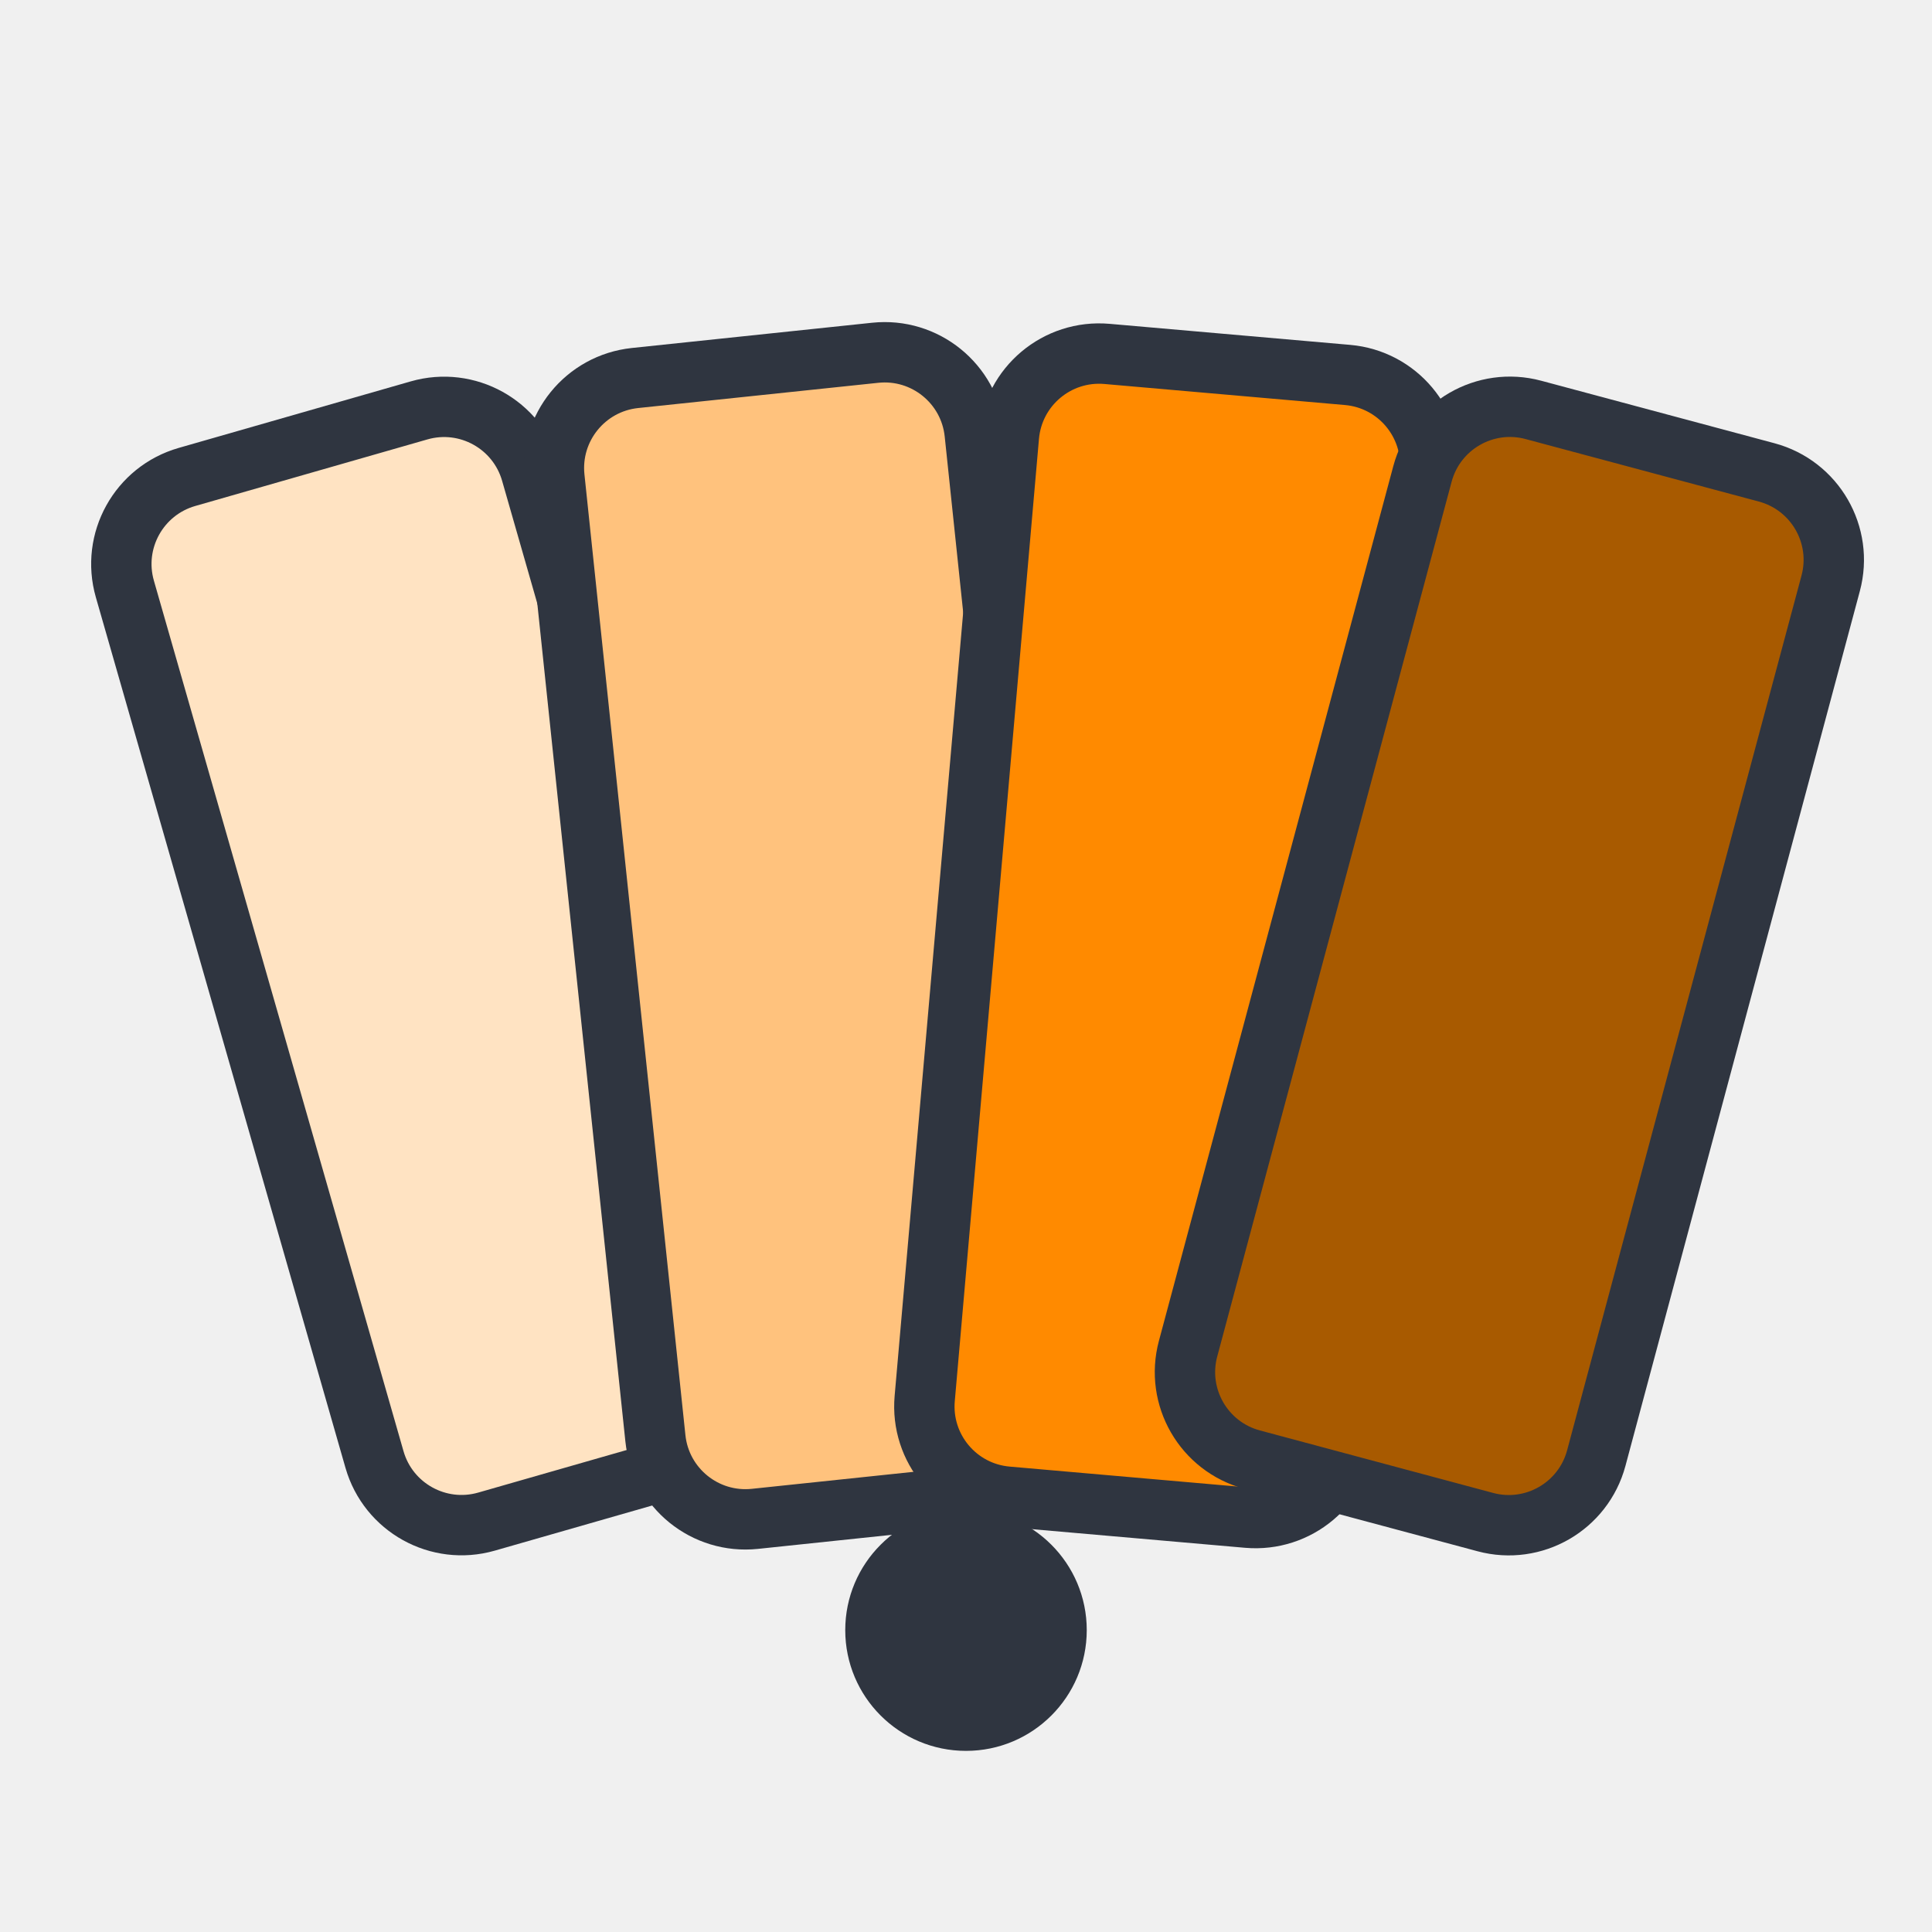
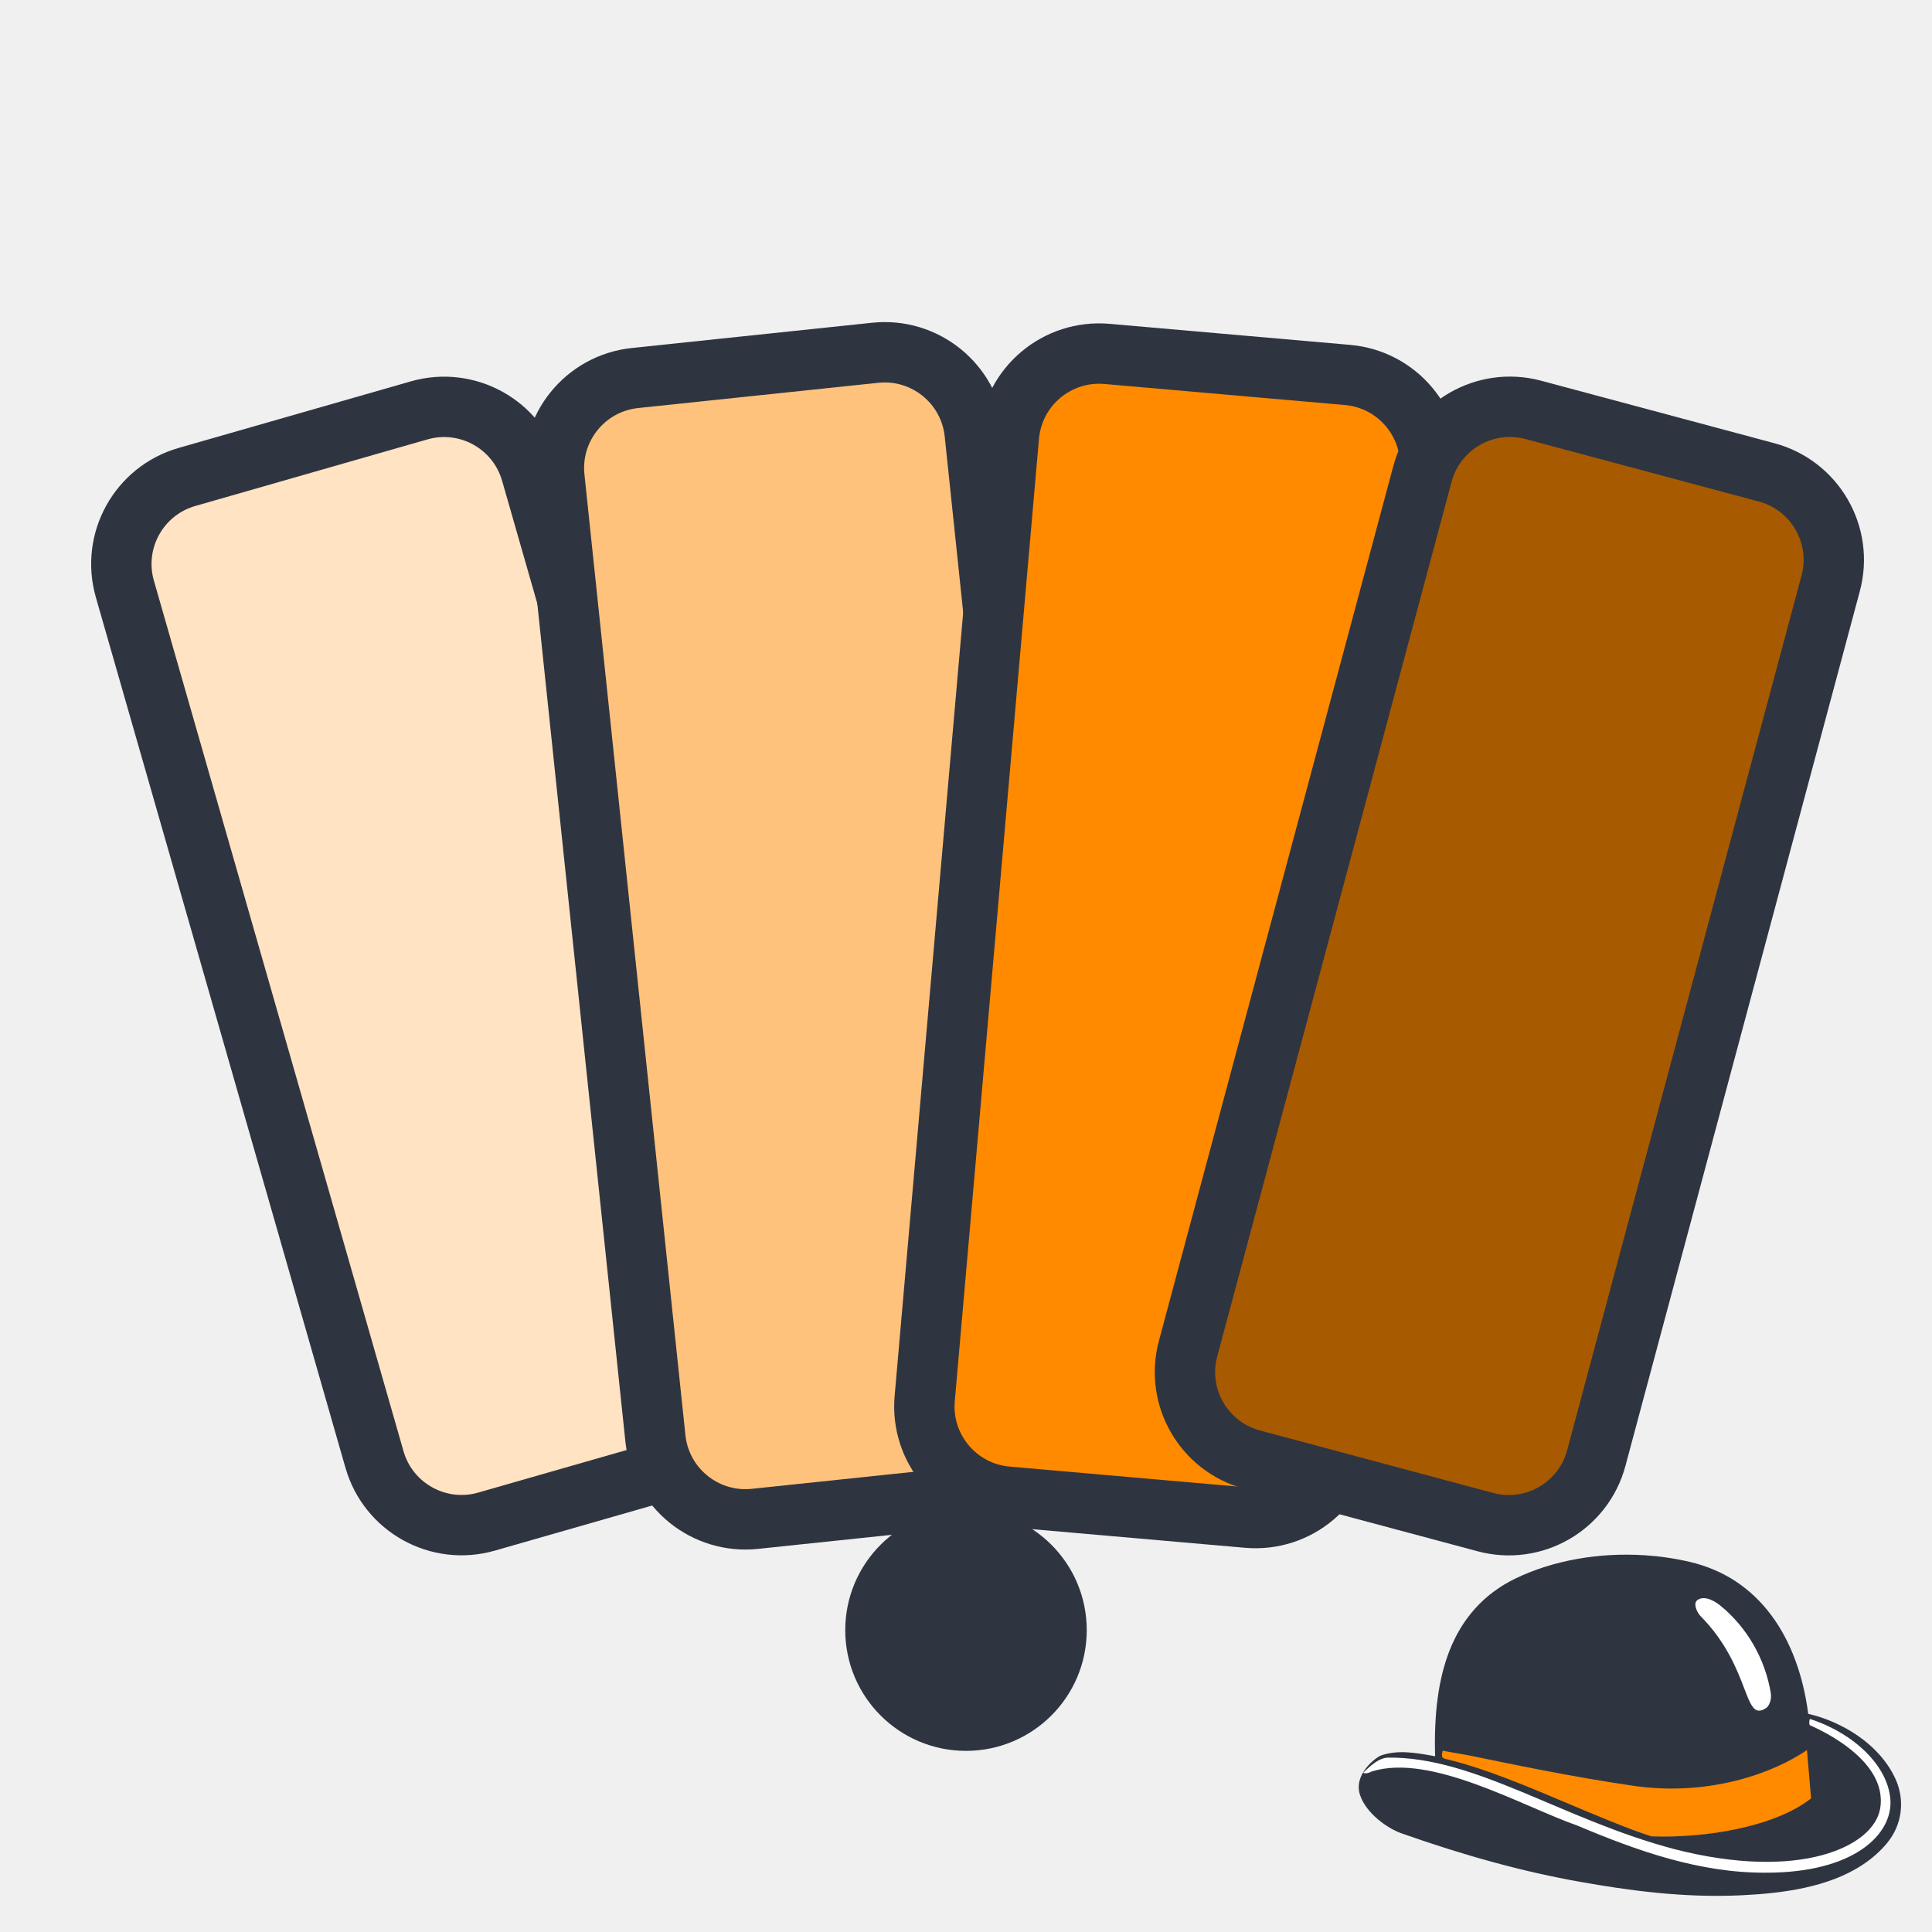
<svg xmlns="http://www.w3.org/2000/svg" viewBox="0 0 64 64">
  <g stroke="#2f3540" stroke-width="2" stroke-linejoin="round">
    <rect x="8" y="14" width="14" height="36" rx="3" fill="#ffe3c2" transform="rotate(-16 15 32)" />
    <rect x="20" y="12" width="14" height="38" rx="3" fill="#ffc27d" transform="rotate(-6 27 31)" />
    <rect x="32" y="12" width="14" height="38" rx="3" fill="#ff8a00" transform="rotate(5 39 31)" />
    <rect x="43" y="14" width="14" height="36" rx="3" fill="#a85a00" transform="rotate(15 50 32)" />
  </g>
  <circle cx="32" cy="54" r="4" fill="#2f3540" />
+   <g class="chapeau-verdier" transform="translate(45,51.5) scale(0.263)">
+     <g transform="translate(-32.43429,-3.166729)">
+       <g transform="rotate(5.715664,59.99072,26.39995)">
+         <g transform="matrix(0.8089346,-0.1723346,0.1916699,0.8996939,-22.83128,-36.5791)">
+           <path fill="#ffffff" d="m 105.969,69.549 c 3.764,3.407 6.084,8.147 6.364,13.005 0.056,0.962 -0.481,1.811 -1.01,2.045 -0.621,0.275 -1.084,0.322 -1.457,0.149 -0.734,-0.341 -1.092,-1.57 -1.587,-3.272 -0.77,-2.644 -1.934,-6.641 -5.5,-10.699 -0.511,-0.582 -1.027,-1.927 -0.235,-2.327 1.332,-0.674 3.007,0.72 3.424,1.098 z" />
+           <path fill="#ffffff" transform="matrix(1.201735,0.1194947,-0.1329016,1.080506,13.48877,50.02759)" d="m 99.589,34.084 c 0.227,4.868 -4.486,9.267 -15.793,9.218 -8.273,0.025 -16.109,-2.753 -23.625,-5.93 -7.065,-2.484 -18.435,-9.126 -25.868,-6.832 -0.429,0.192 -0.876,0.28 -1.292,0.127 1.085,-1.043 1.974,-1.887 3.022,-1.989 11.002,-0.192 22.282,7.867 36.378,11.579 15.775,4.061 24.924,-0.319 25.727,-5.143 1.083,-6.51 -8.904,-10.393 -8.922,-10.444 -0.081,-0.222 -0.043,-0.662 0.035,-0.858 0,0 9.598,2.457 10.339,10.272 0.742,7.815 -5e-6,0 -6e-6,0 z" />
+           <path fill="#ff8a00" d="m 96.369,100.572 c -0.355,-0.024 -1.538,-0.128 -2.63,-0.233 l -1.984,-0.19 -2.119,-0.955 C 88.47,98.669 83.625,96.567 79.211,94.336 74.797,92.105 70.346,90.018 69.315,89.544 c -2.322,-1.068 -5.568,-2.273 -7.063,-2.777 -1.401,-0.473 -1.01,-0.741 -0.904,-1.171 0.048,-0.192 0.162,-0.327 0.277,-0.327 0.247,-6.64e-4 4.28,0.928 8.5,2.173 9.478,2.797 18.14,5.084 21.949,5.796 2.689,0.502 4.926,0.693 8.072,0.687 3.097,-0.006 4.688,-0.135 7.466,-0.608 3.038,-0.517 6.548,-1.534 8.585,-2.486 0.426,-0.199 0.813,-0.362 0.861,-0.362 0.087,-2.35e-4 0.043,2.526 -0.093,5.286 l -0.073,1.49 -0.965,0.46 c -2.68,1.277 -5.826,2.189 -10.033,2.679 -1.554,0.181 -8.007,0.29 -9.525,0.19 z" />
+           <path fill="#2f3540" d="m 95.38,61.717 c -6.85,-1.09 -13.954,-0.693 -19.945,1.21 -4.992,1.586 -8.796,4.612 -11.306,8.995 C 62.056,75.544 60.796,80.122 60.278,85.917 57.222,85.078 54.677,84.481 52.158,84.982 c -0.787,0.155 -4.621,2.109 -3.888,5.108 0.634,2.597 3.643,4.948 5.576,5.787 9.414,4.088 18.032,7.14 26.348,9.331 6.879,1.812 15.121,3.732 24.093,4.238 1.534,0.086 3.147,0.148 4.793,0.148 6.423,0 13.35,-0.94 18.107,-5.02 2.589,-2.221 3.514,-5.515 2.411,-8.595 -0.836,-2.335 -2.546,-4.567 -4.945,-6.456 -2.083,-1.639 -4.636,-2.975 -7.192,-3.765 -0.105,-5.343 -1.455,-10.159 -3.905,-13.929 -2.652,-4.081 -6.508,-6.949 -11.46,-8.527 -2.176,-0.693 -4.432,-1.222 -6.715,-1.586 z m 10.557,7.959 c 3.67,3.322 5.932,7.943 6.205,12.68 0.054,0.938 -0.469,1.766 -0.985,1.994 -0.606,0.268 -1.057,0.314 -1.42,0.145 -0.715,-0.333 -1.064,-1.531 -1.547,-3.19 -0.751,-2.578 -1.885,-6.475 -5.362,-10.431 -0.498,-0.567 -1.001,-1.879 -0.229,-2.269 1.299,-0.657 2.932,0.702 3.338,1.071 z m 11.69,16.801 c 6.49,2.639 11.02,7.572 10.838,12.177 -0.186,4.698 -6.623,9.477 -20.205,8.073 -9.945,-0.961 -18.993,-4.9 -27.603,-9.23 -8.16,-3.528 -20.941,-12.064 -30.178,-10.473 -0.541,0.156 -0.898,0.272 -1.378,0.056 1.443,-0.997 2.612,-1.714 3.885,-1.699 13.247,1.107 25.491,11.076 41.937,16.77 18.418,6.273 30.24,2.685 31.846,-2.432 2.167,-6.904 -9.262,-12.352 -9.277,-12.408 -0.068,-0.249 0.015,-0.632 0.135,-0.834 z m -0.964,4.196 -0.183,6.632 c -6.03,3.381 -16.791,3.826 -24.799,2.767 -3.913,-1.617 -8.15,-3.748 -12.248,-5.808 -5.784,-2.908 -11.764,-5.914 -17.18,-7.681 -0.049,-0.016 -0.101,-0.032 -0.152,-0.048 -0.37,-0.116 -0.751,-0.235 -0.772,-0.492 -0.016,-0.198 0.093,-0.661 0.216,-0.743 0.017,-0.012 0.029,-0.01 0.043,-0.004 l 3.91,1.036 c 5.87,1.691 14.995,4.431 24.75,6.694 11.108,2.466 21.04,0.227 26.414,-2.353 z" />
+         </g>
+       </g>
+     </g>
+   </g>
</svg>
